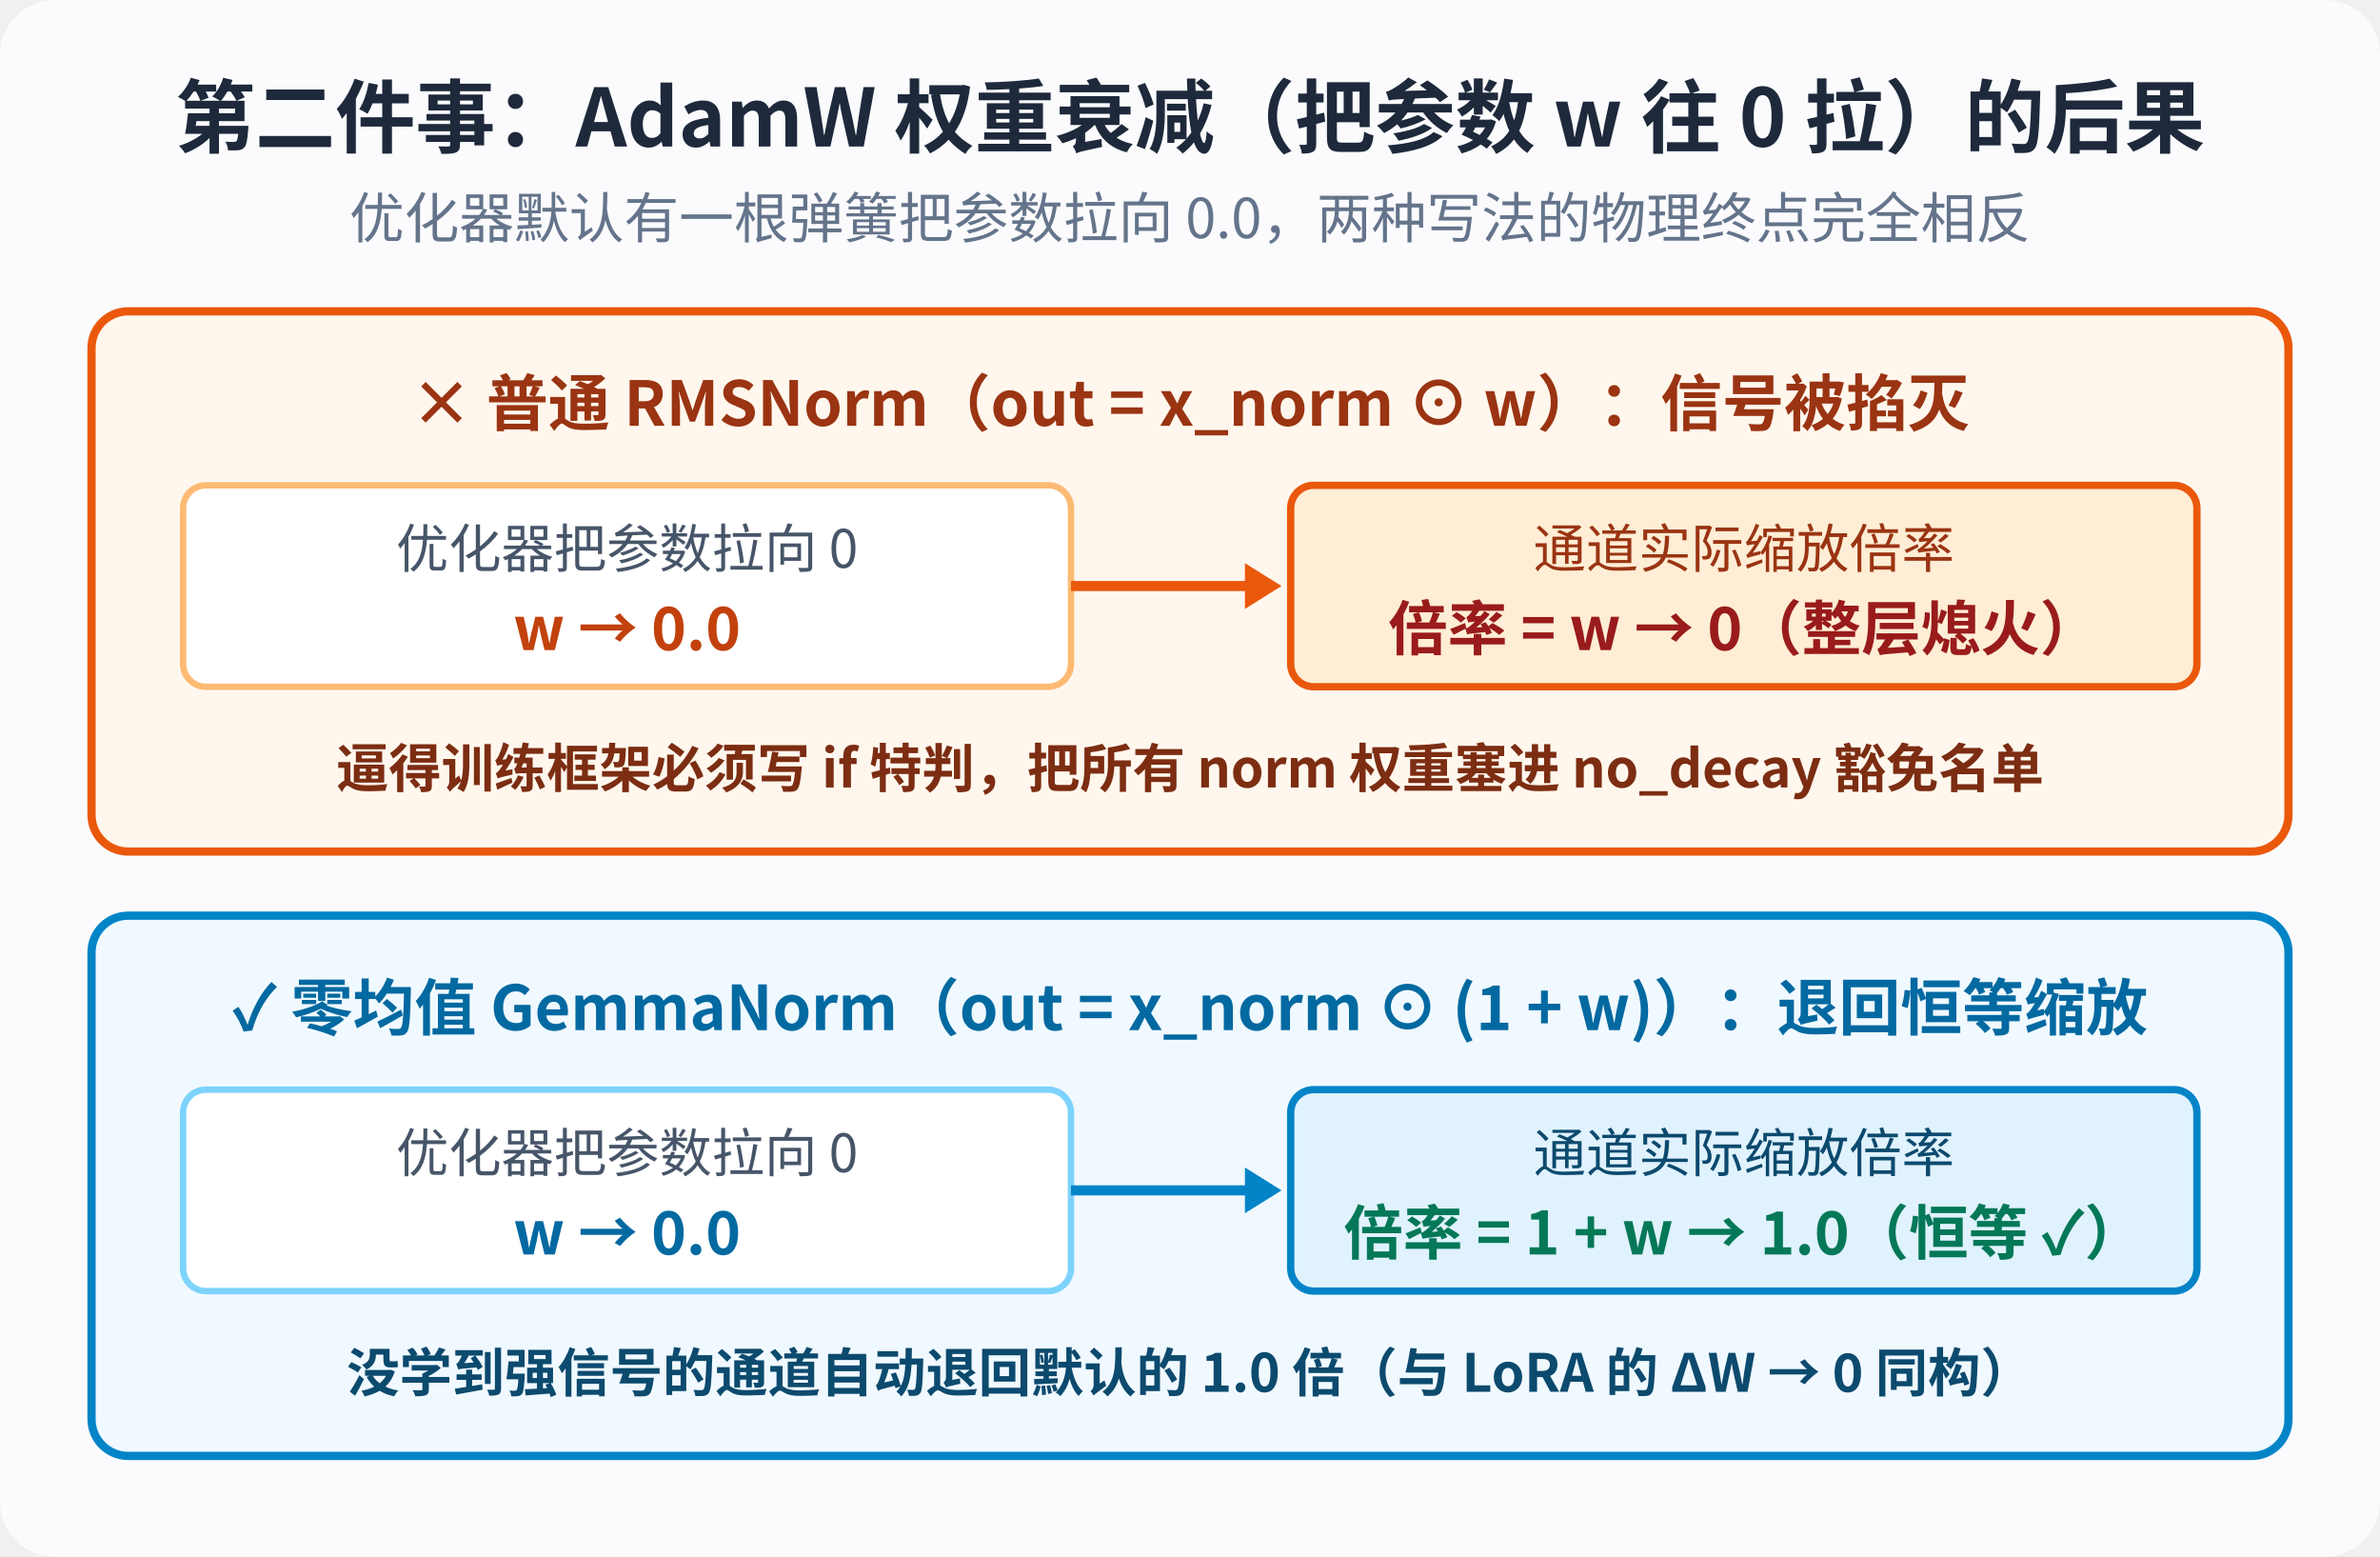
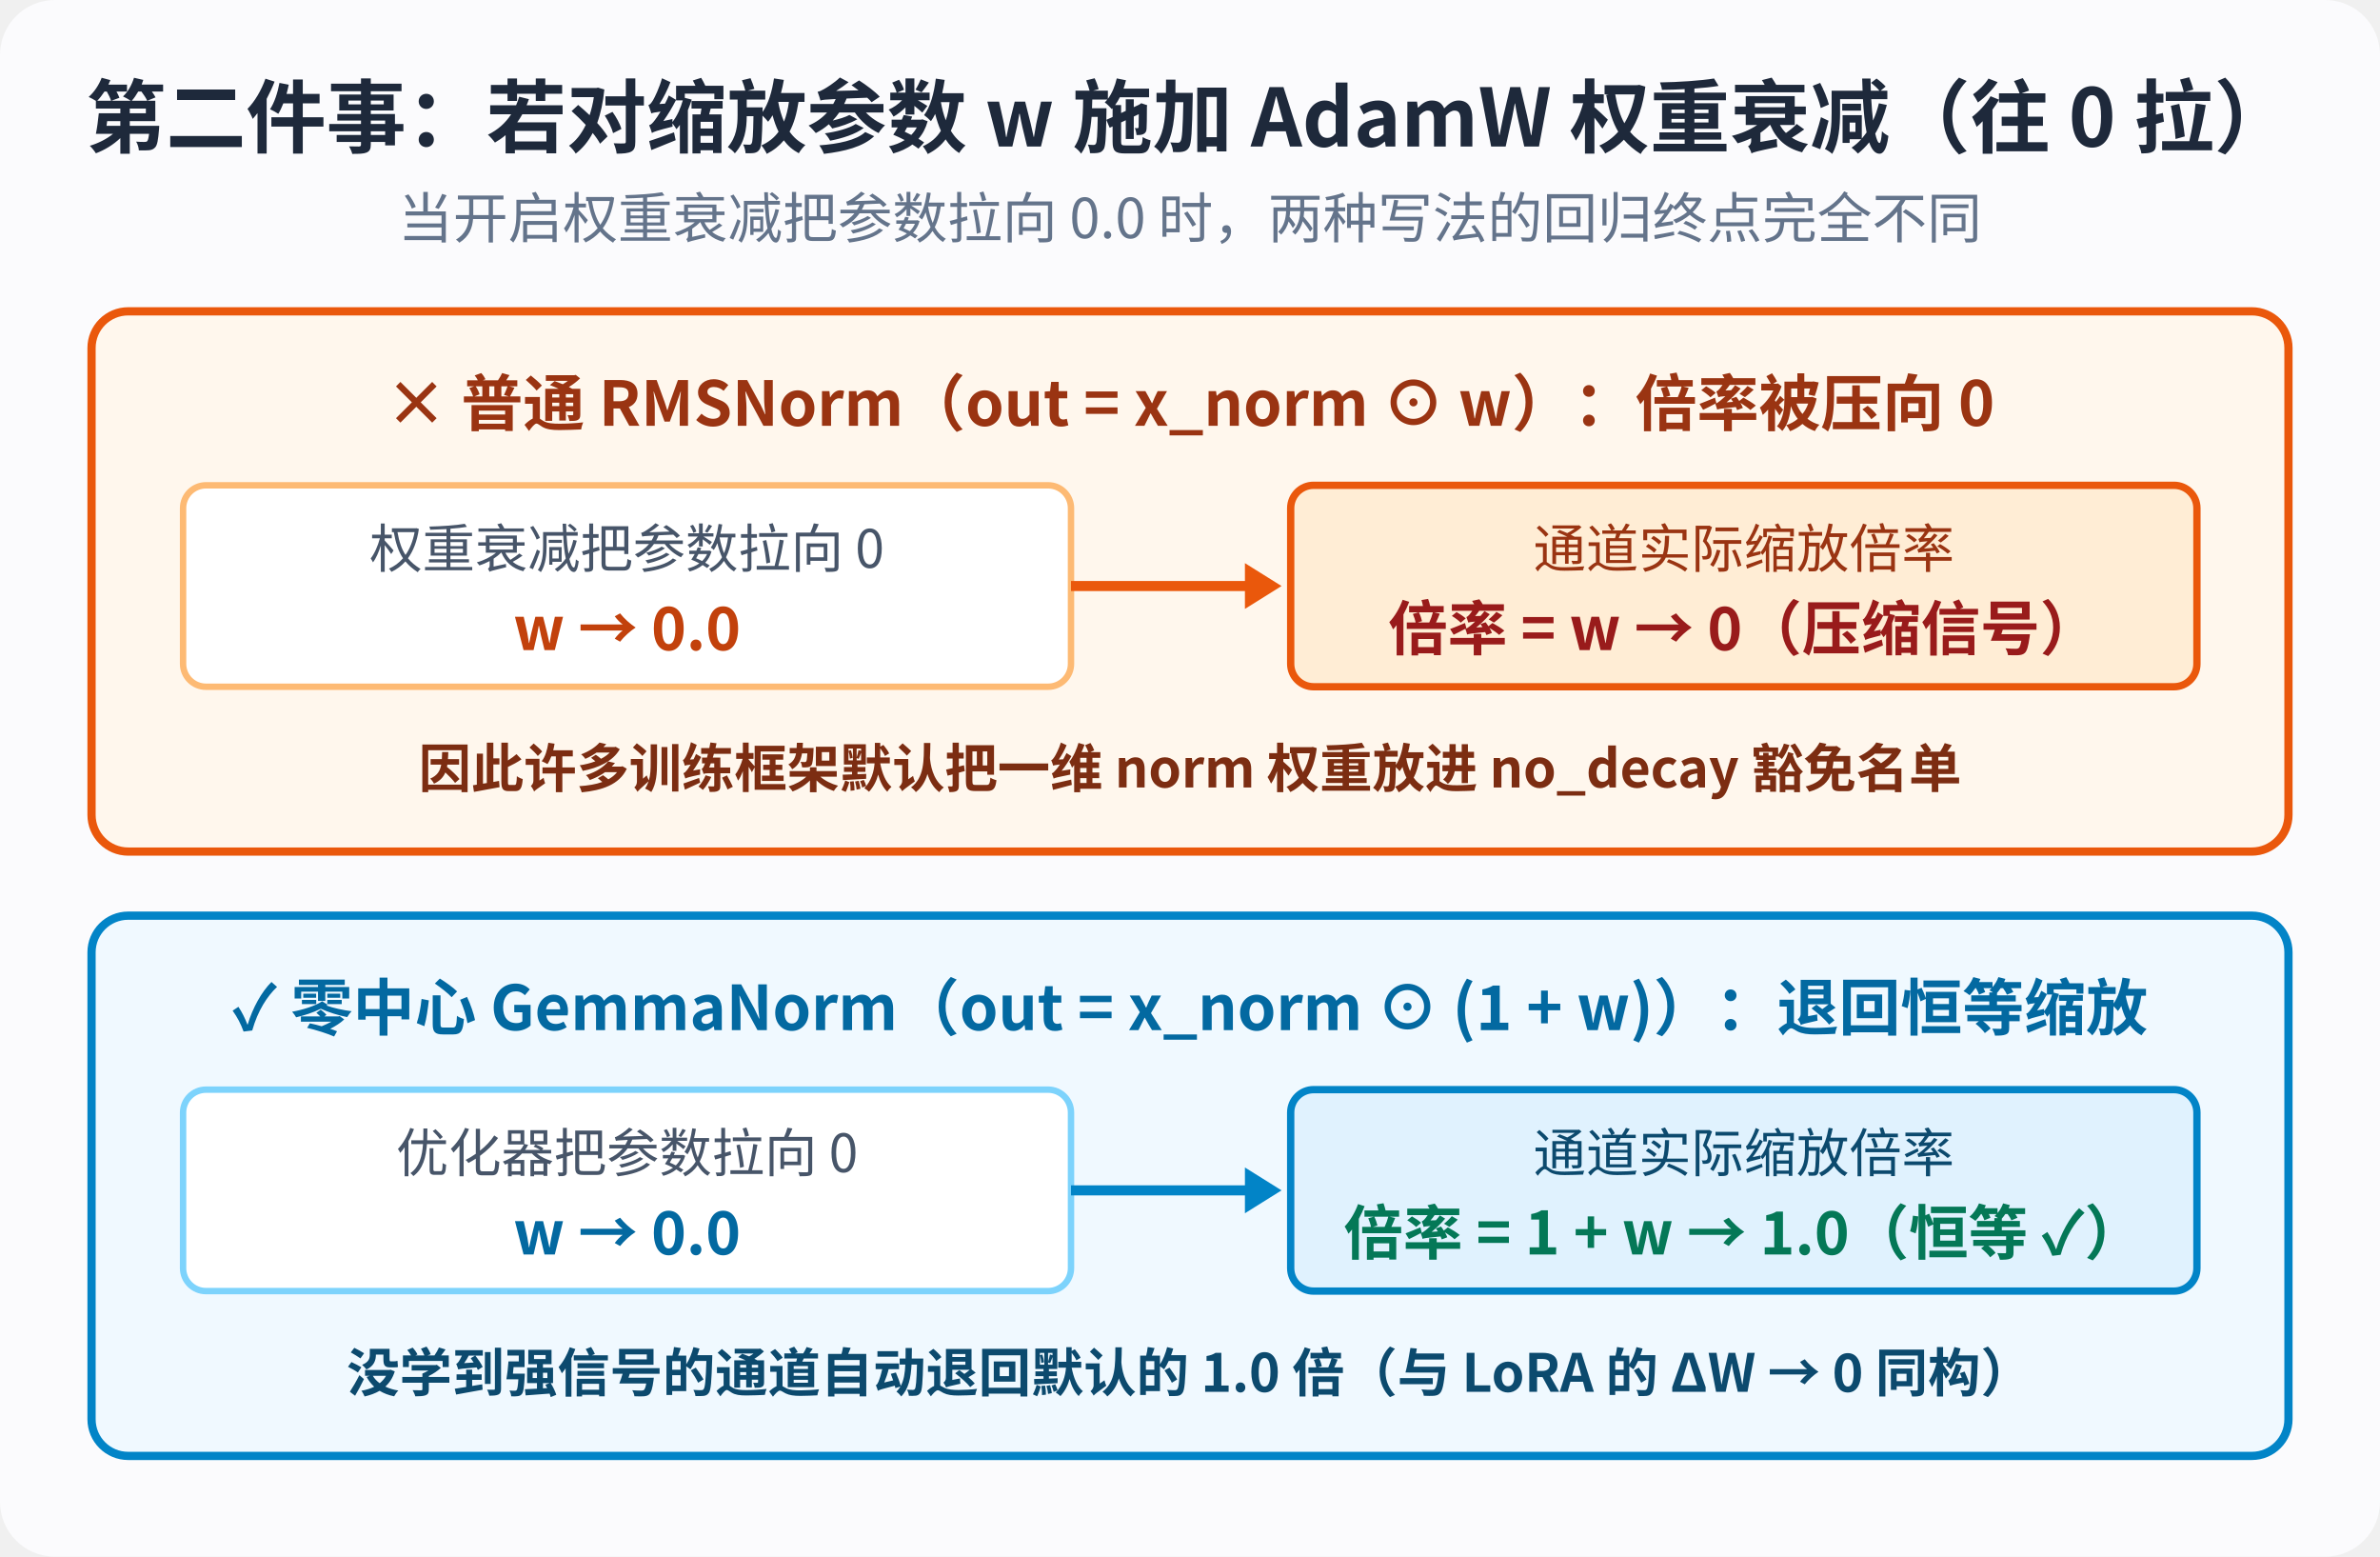
<svg xmlns="http://www.w3.org/2000/svg" viewBox="0 0 520 340" width="520" height="340" font-family="'WenQuanYi Micro Hei', 'Noto Sans CJK SC', sans-serif">
  <rect width="520" height="340" fill="#fbfbfd" rx="12" />
-   <text x="260" y="32" text-anchor="middle" fill="#1e293b" font-size="17.5" font-weight="bold">第二件事：AdamW 权重衰减（把参数 w 往 0 拉）的后果</text>
-   <text x="260" y="52" text-anchor="middle" fill="#64748b" font-size="12">优化器默认有一根弹簧把参数拉向 0.0，两种写法的物理终点完全相反</text>
+   <text x="260" y="32" text-anchor="middle" fill="#1e293b" font-size="17.5" font-weight="bold">第二件事：若对缩放参数 w 施加 AdamW 权重衰减（往 0 拉）</text>
+   <text x="260" y="52" text-anchor="middle" fill="#64748b" font-size="12">当开启权重衰减把参数拉向 0.0 时，两种写法的回归终点完全不同</text>
  <g transform="translate(20, 68)">
    <rect x="0" y="0" width="480" height="118" rx="8" fill="#fff7ed" stroke="#ea580c" stroke-width="1.8" />
-     <text x="240" y="25" text-anchor="middle" fill="#9a3412" font-size="13.5" font-weight="bold">× 普通 RMSNorm（out = x_norm ⊙ w）：信号被掐灭</text>
+     <text x="240" y="25" text-anchor="middle" fill="#9a3412" font-size="13.5" font-weight="bold">× 普通 RMSNorm（out = x_norm ⊙ w）：倍率被压向 0</text>
    <rect x="20" y="38" width="194" height="44" rx="5" fill="#ffffff" stroke="#fdba74" stroke-width="1.4" />
-     <text x="117" y="56" text-anchor="middle" fill="#475569" font-size="11.5">优化器把参数拉向 0</text>
+     <text x="117" y="56" text-anchor="middle" fill="#475569" font-size="11.5">权重衰减把参数拉向 0</text>
    <text x="117" y="74" text-anchor="middle" fill="#c2410c" font-size="13" font-weight="bold">w → 0.0</text>
    <line x1="214" y1="60" x2="254" y2="60" stroke="#ea580c" stroke-width="2.2" />
    <polygon points="260,60 252,55 252,65" fill="#ea580c" />
    <rect x="262" y="38" width="198" height="44" rx="5" fill="#ffedd5" stroke="#ea580c" stroke-width="1.6" />
    <text x="361" y="56" text-anchor="middle" fill="#9a3412" font-size="11.5">通道实际缩放倍率</text>
-     <text x="361" y="74" text-anchor="middle" fill="#991b1b" font-size="13" font-weight="bold">倍率 = w → 0（整层熄火）</text>
-     <text x="240" y="104" text-anchor="middle" fill="#7c2d12" font-size="11.5" font-weight="bold">逼得训练框架必须写 if 特判，把所有 norm 权重塞进 no_decay 豁免名单</text>
+     <text x="361" y="74" text-anchor="middle" fill="#991b1b" font-size="13" font-weight="bold">倍率 = w → 0（压缩信号）</text>
+     <text x="240" y="104" text-anchor="middle" fill="#7c2d12" font-size="11.5" font-weight="bold">因此许多训练框架默认把一维 norm 权重放进 no_decay 豁免名单</text>
  </g>
  <g transform="translate(20, 200)">
    <rect x="0" y="0" width="480" height="118" rx="8" fill="#f0f9ff" stroke="#0284c7" stroke-width="1.8" />
-     <text x="240" y="25" text-anchor="middle" fill="#0369a1" font-size="13.5" font-weight="bold">✓ 零均值 GemmaNorm（out = x_norm ⊙ (1 + w)）：退回恒等缩放</text>
+     <text x="240" y="25" text-anchor="middle" fill="#0369a1" font-size="13.5" font-weight="bold">✓ 零中心 GemmaNorm（out = x_norm ⊙ (1 + w)）：退回恒等缩放</text>
    <rect x="20" y="38" width="194" height="44" rx="5" fill="#ffffff" stroke="#7dd3fc" stroke-width="1.4" />
    <text x="117" y="56" text-anchor="middle" fill="#475569" font-size="11.5">优化器把参数拉向 0</text>
    <text x="117" y="74" text-anchor="middle" fill="#0369a1" font-size="13" font-weight="bold">w → 0.0</text>
    <line x1="214" y1="60" x2="254" y2="60" stroke="#0284c7" stroke-width="2.2" />
    <polygon points="260,60 252,55 252,65" fill="#0284c7" />
    <rect x="262" y="38" width="198" height="44" rx="5" fill="#e0f2fe" stroke="#0284c7" stroke-width="1.6" />
    <text x="361" y="56" text-anchor="middle" fill="#0c4a6e" font-size="11.5">通道实际缩放倍率</text>
    <text x="361" y="74" text-anchor="middle" fill="#047857" font-size="13" font-weight="bold">倍率 = 1 + w → 1.0（恒等 ✓）</text>
    <text x="240" y="104" text-anchor="middle" fill="#0c4a6e" font-size="11.5" font-weight="bold">没学到强信号的通道自动退回默认的 1.0 倍（与 LoRA 的 ΔW → 0 同构）</text>
  </g>
</svg>
